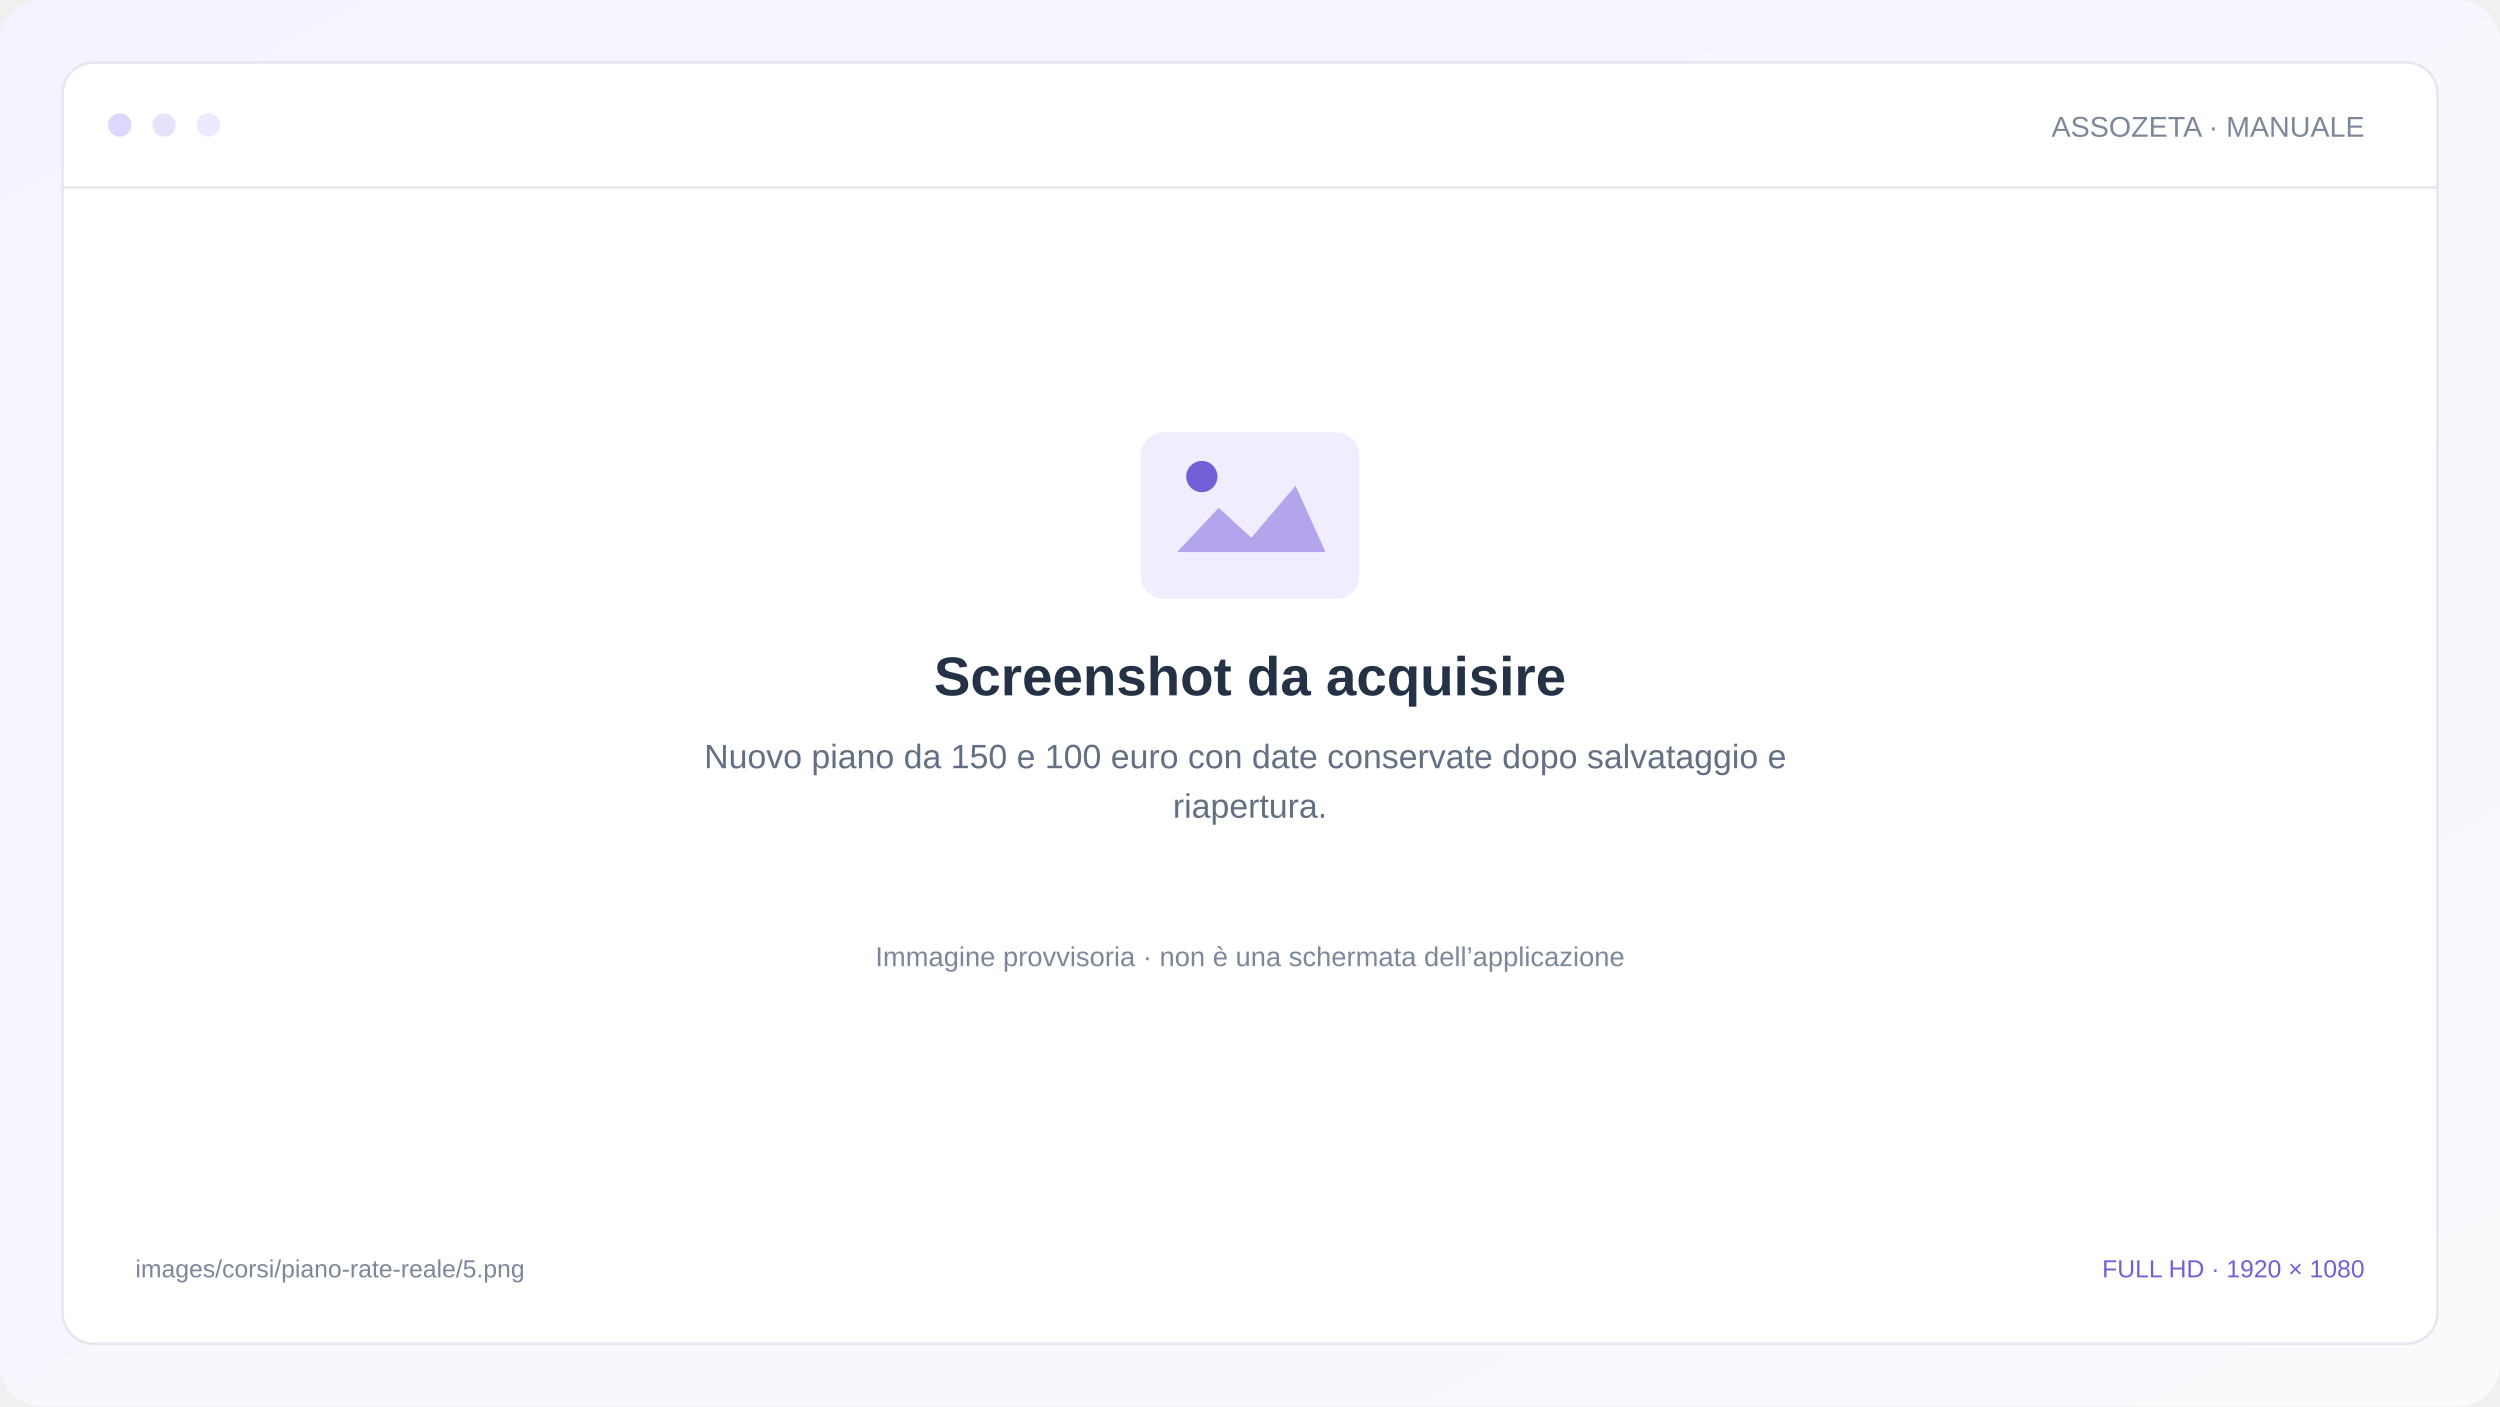
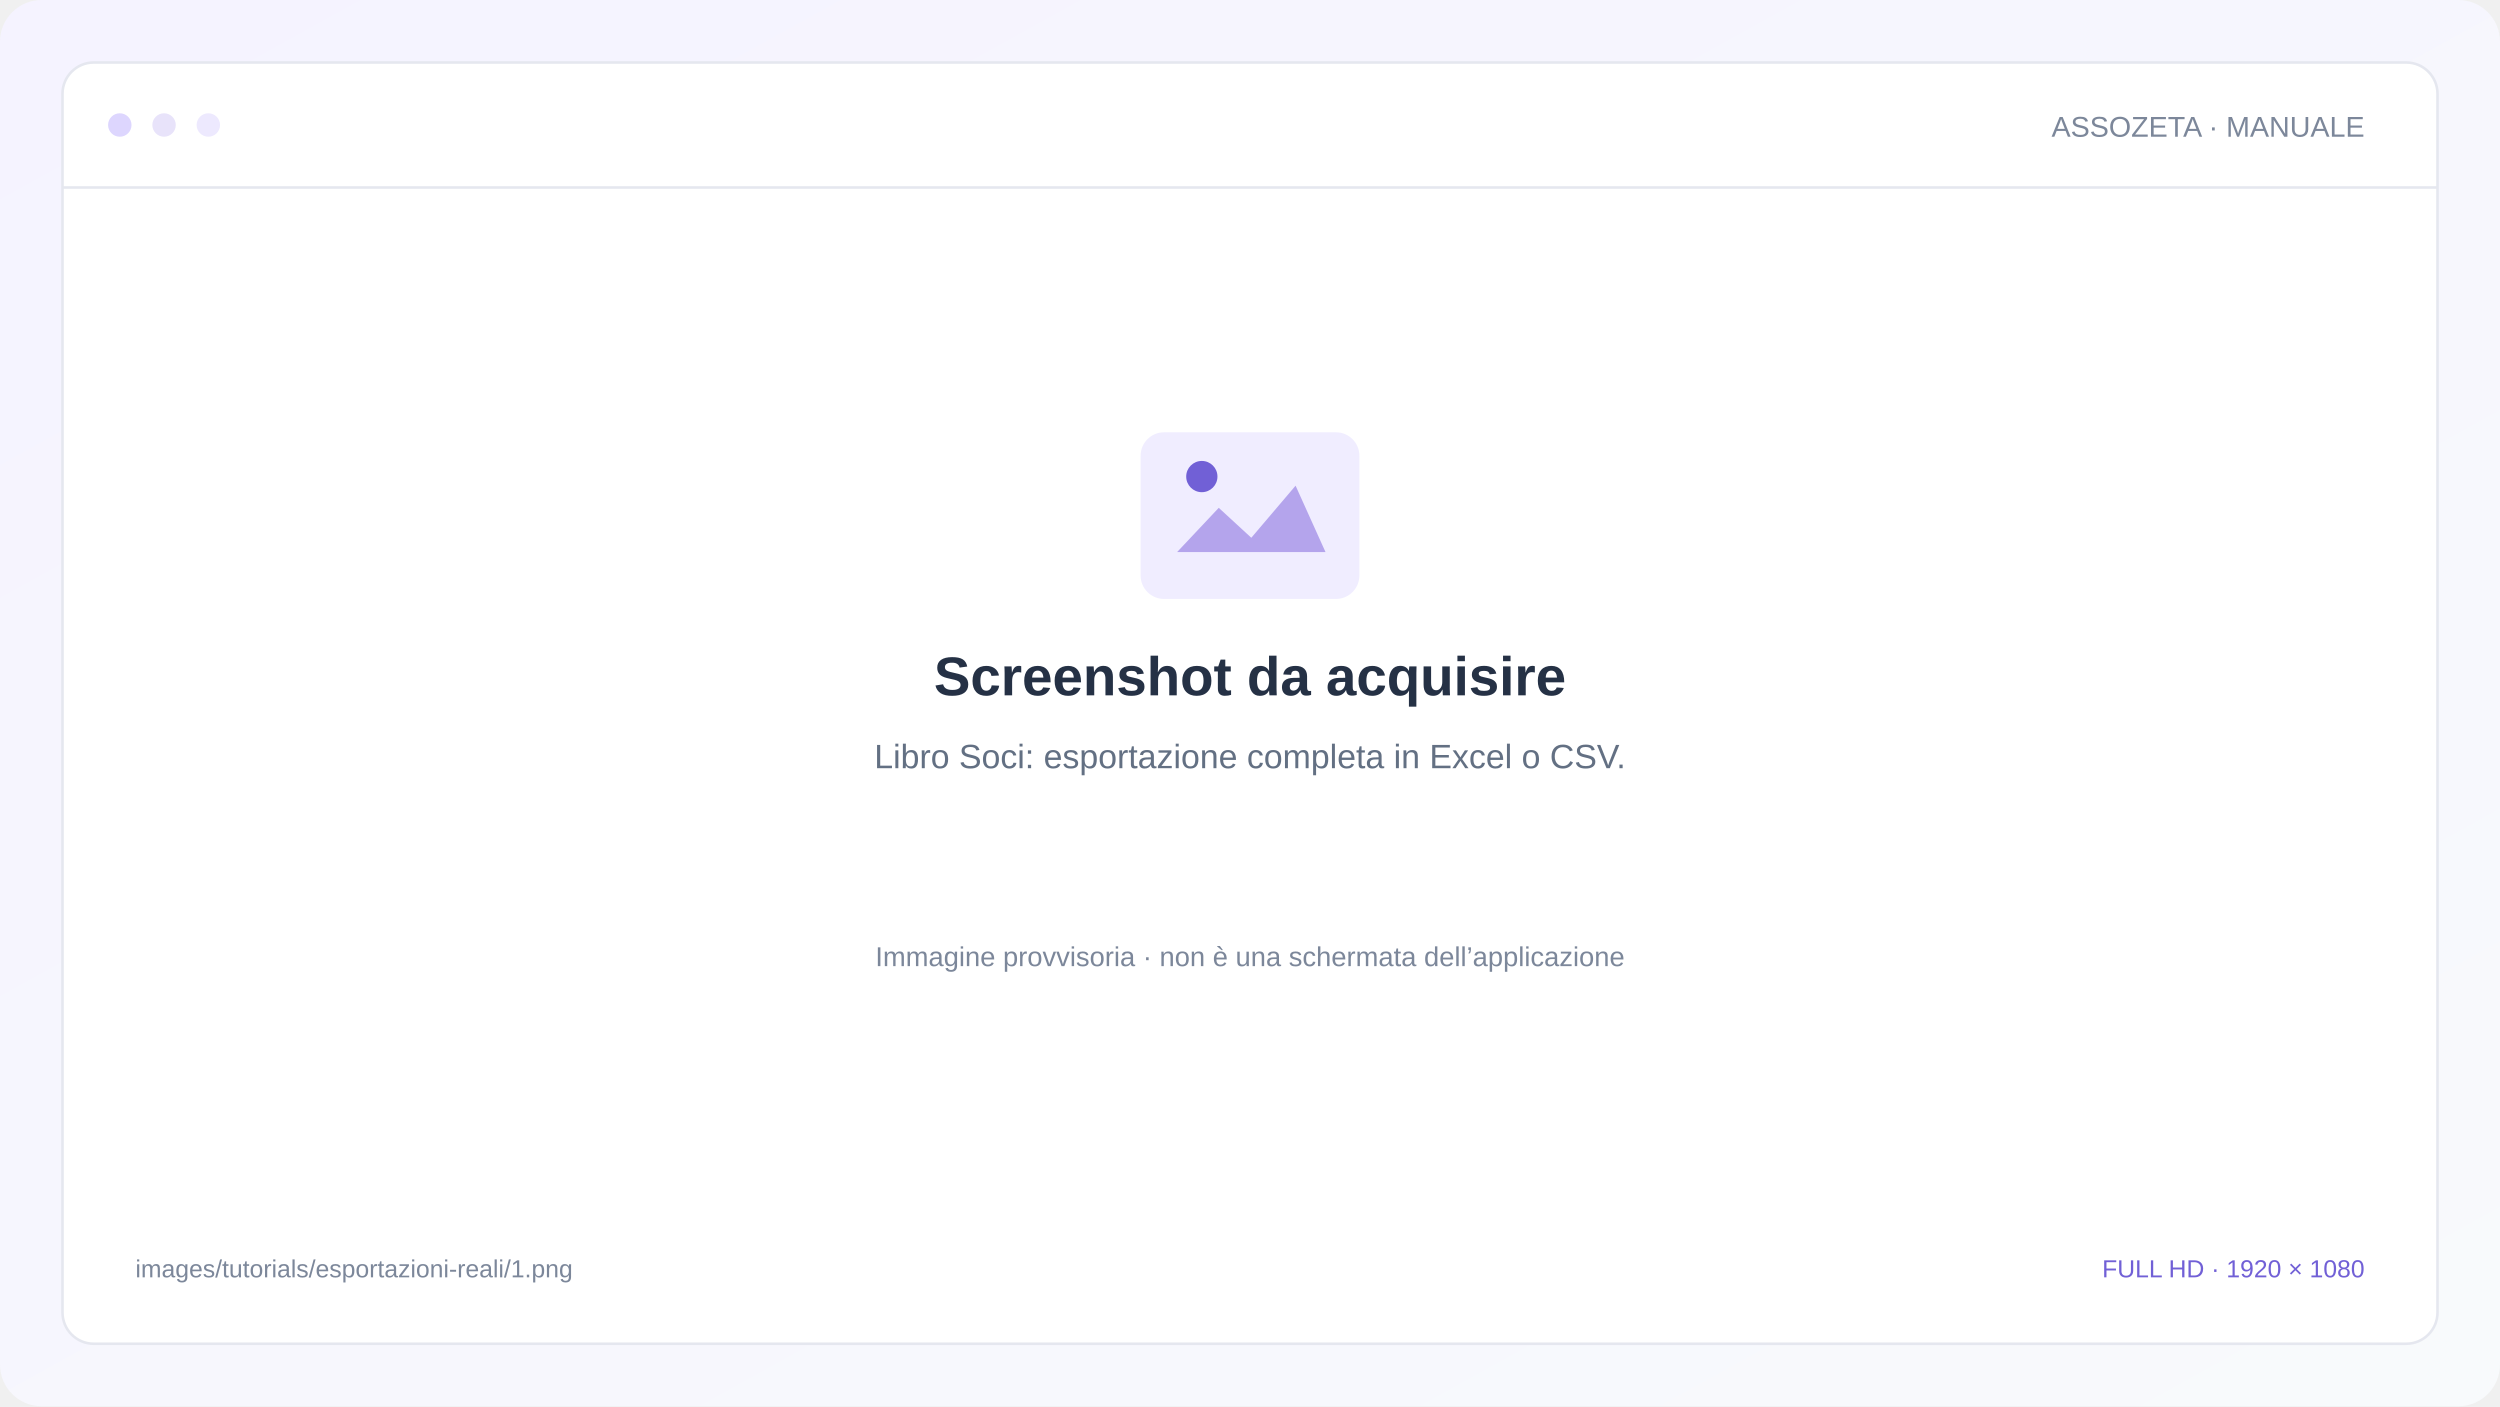
<svg xmlns="http://www.w3.org/2000/svg" width="1920" height="1080" viewBox="0 0 1920 1080" data-assozeta-manuale-placeholder="true" role="img" aria-labelledby="title description">
  <defs>
    <linearGradient id="surface" x2="1" y2="1">
      <stop stop-color="#f5f3ff" />
      <stop offset="1" stop-color="#f8fafc" />
    </linearGradient>
  </defs>
  <rect width="1920" height="1080" rx="32" fill="url(#surface)" />
  <rect x="48" y="48" width="1824" height="984" rx="24" fill="#fff" stroke="#e5e7ef" stroke-width="2" />
  <path d="M48 144H1872" stroke="#e5e7ef" stroke-width="2" />
  <circle cx="92" cy="96" r="9" fill="#ddd6fe" />
  <circle cx="126" cy="96" r="9" fill="#e8e3fa" />
  <circle cx="160" cy="96" r="9" fill="#ede9fe" />
  <text x="1816" y="105" text-anchor="end" font-family="Arial, sans-serif" font-size="22" fill="#7c879a">ASSOZETA · MANUALE</text>
  <rect x="876" y="332" width="168" height="128" rx="18" fill="#f0edff" />
  <path d="M904 424l32-34 25 23 34-40 23 51H904z" fill="#b4a4ec" />
  <circle cx="923" cy="366" r="12" fill="#7160d6" />
  <text x="960" y="534" text-anchor="middle" font-family="Arial, sans-serif" font-size="42" font-weight="700" fill="#253145">Screenshot da acquisire</text>
  <text x="960" y="590" text-anchor="middle" font-family="Arial, sans-serif" font-size="26" fill="#637083">
-     <tspan x="960" dy="0">Nuovo piano da 150 e 100 euro con date conservate dopo salvataggio e</tspan>
-     <tspan x="960" dy="38">riapertura.</tspan>
+     <tspan x="960" dy="0">Libro Soci: esportazione completa in Excel o CSV.</tspan>
  </text>
  <text x="960" y="742" text-anchor="middle" font-family="Arial, sans-serif" font-size="21" fill="#7c879a">Immagine provvisoria · non è una schermata dell’applicazione</text>
-   <text x="104" y="981" font-family="Arial, sans-serif" font-size="19" fill="#7c879a">images/corsi/piano-rate-reale/5.png</text>
+   <text x="104" y="981" font-family="Arial, sans-serif" font-size="19" fill="#7c879a">images/tutorials/esportazioni-reali/1.png</text>
  <text x="1816" y="981" text-anchor="end" font-family="Arial, sans-serif" font-size="19" fill="#7160d6">FULL HD · 1920 × 1080</text>
</svg>
